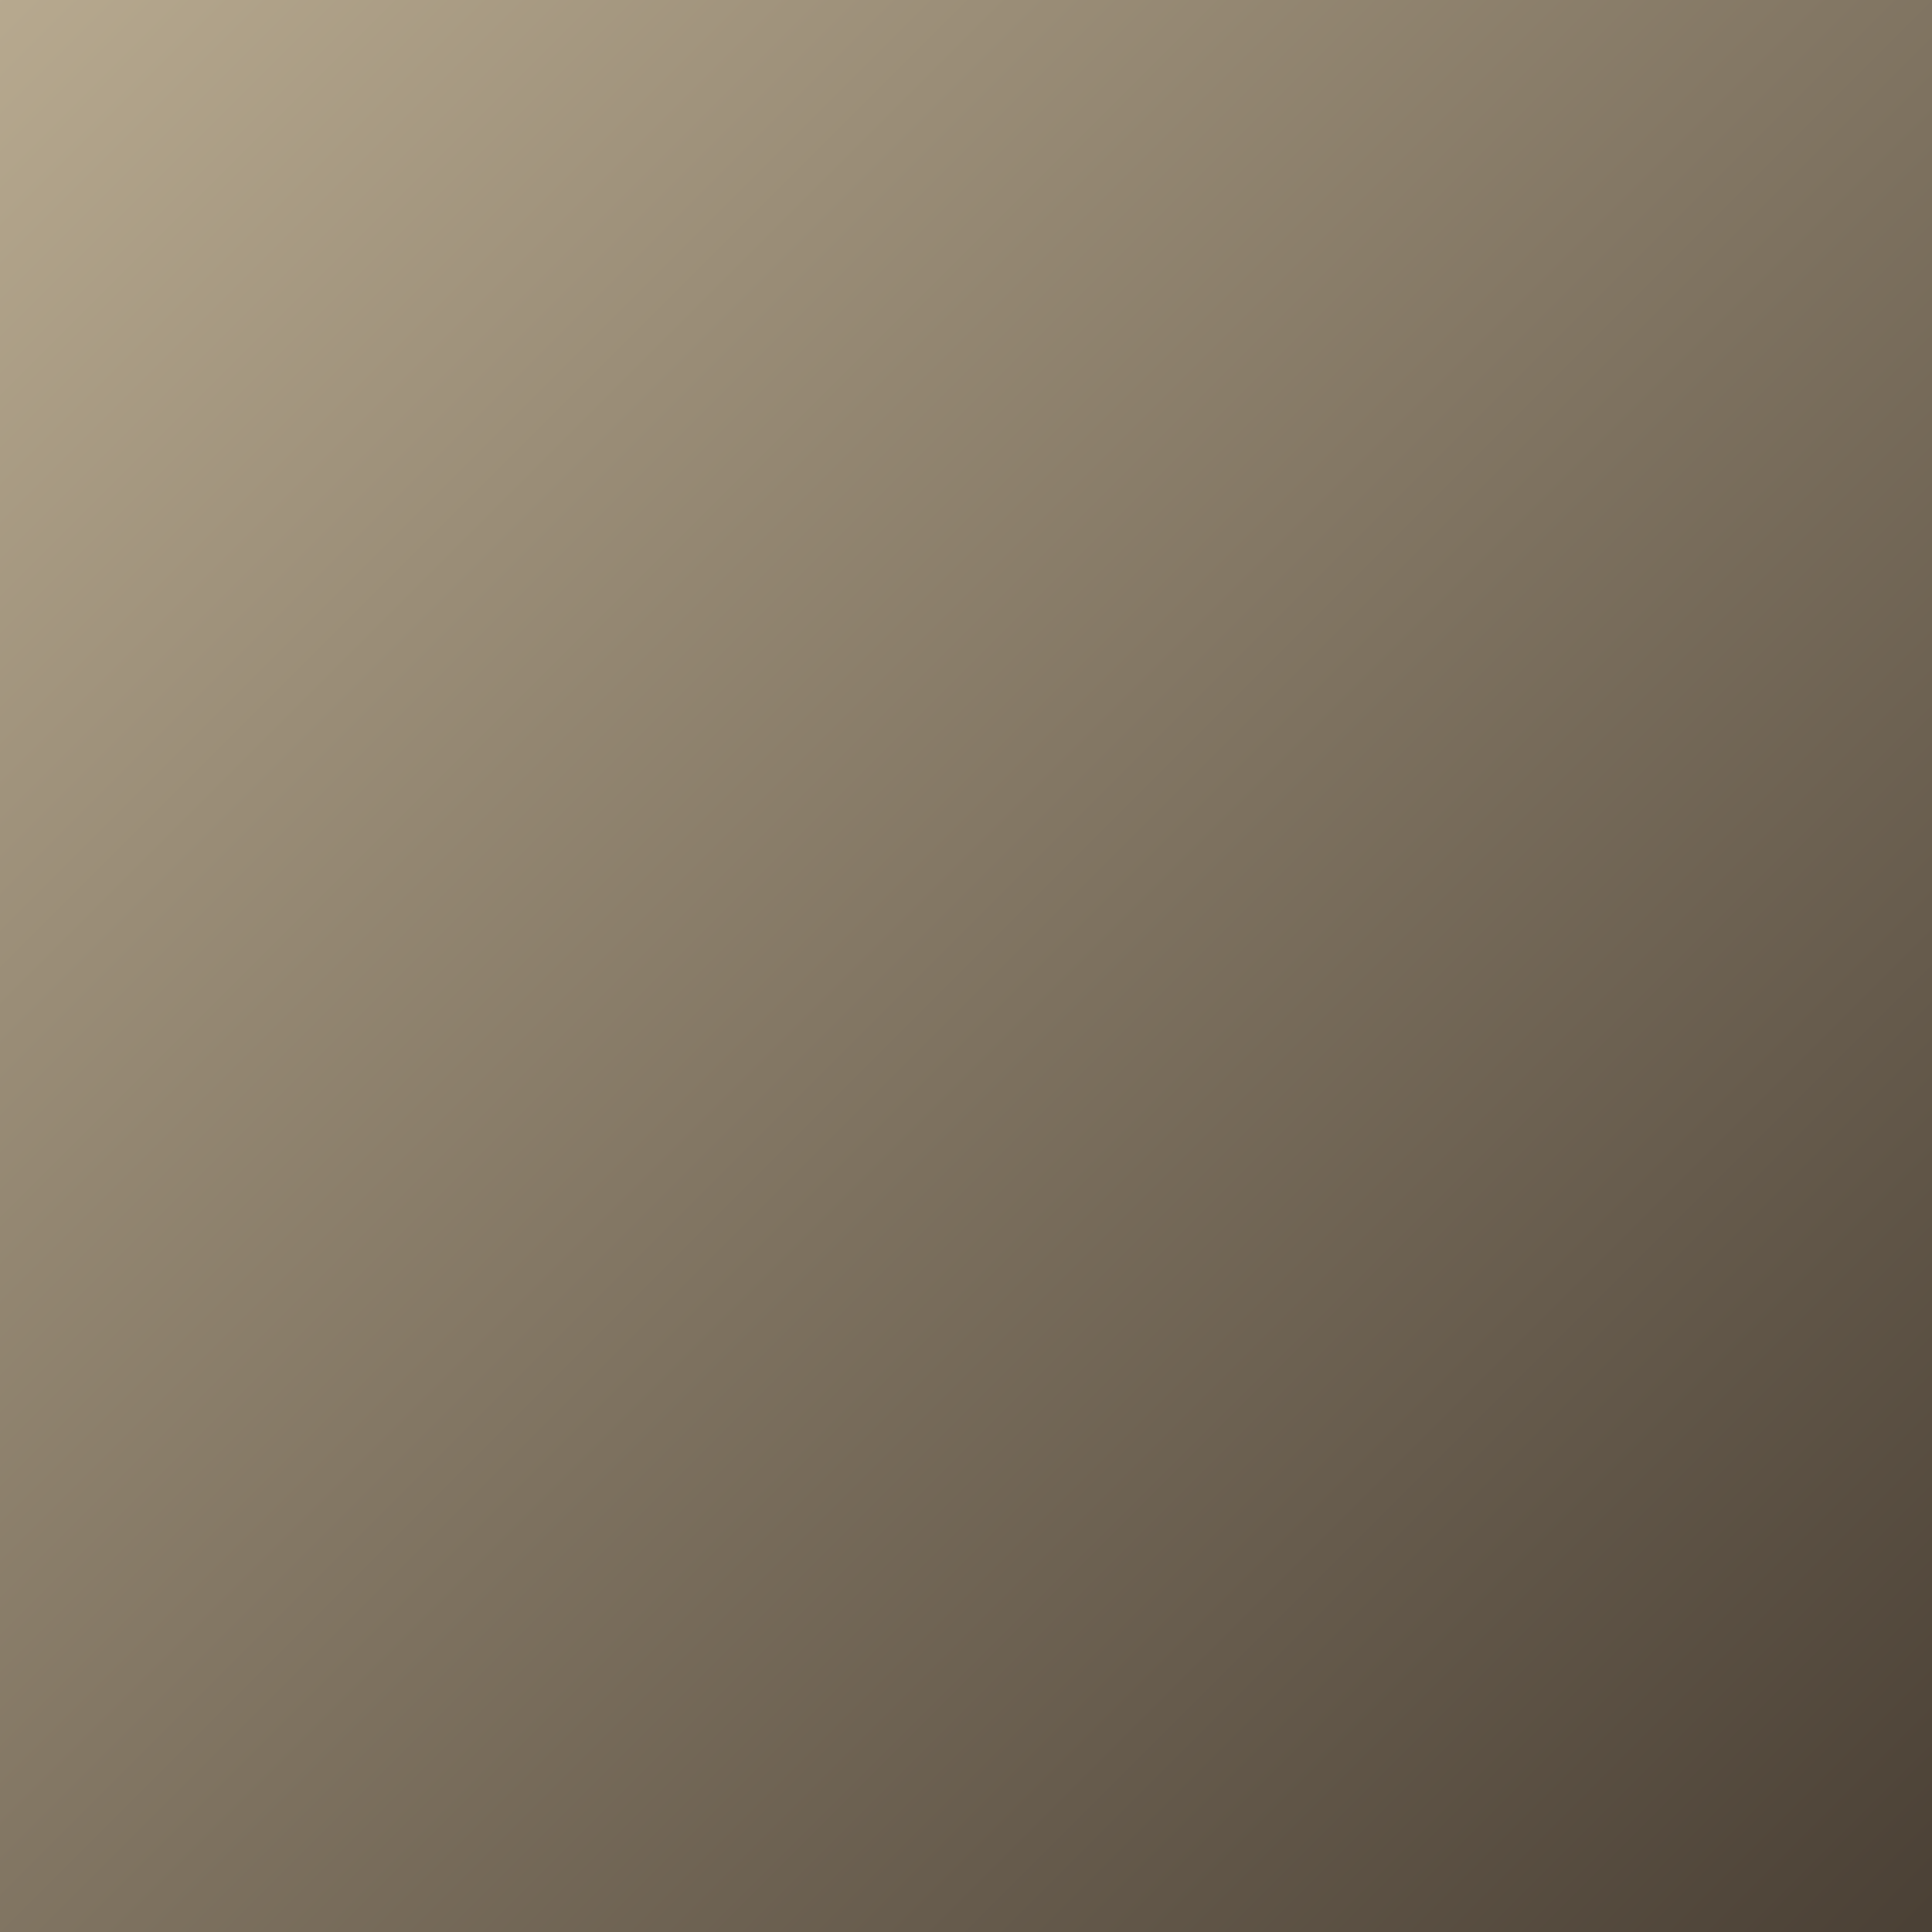
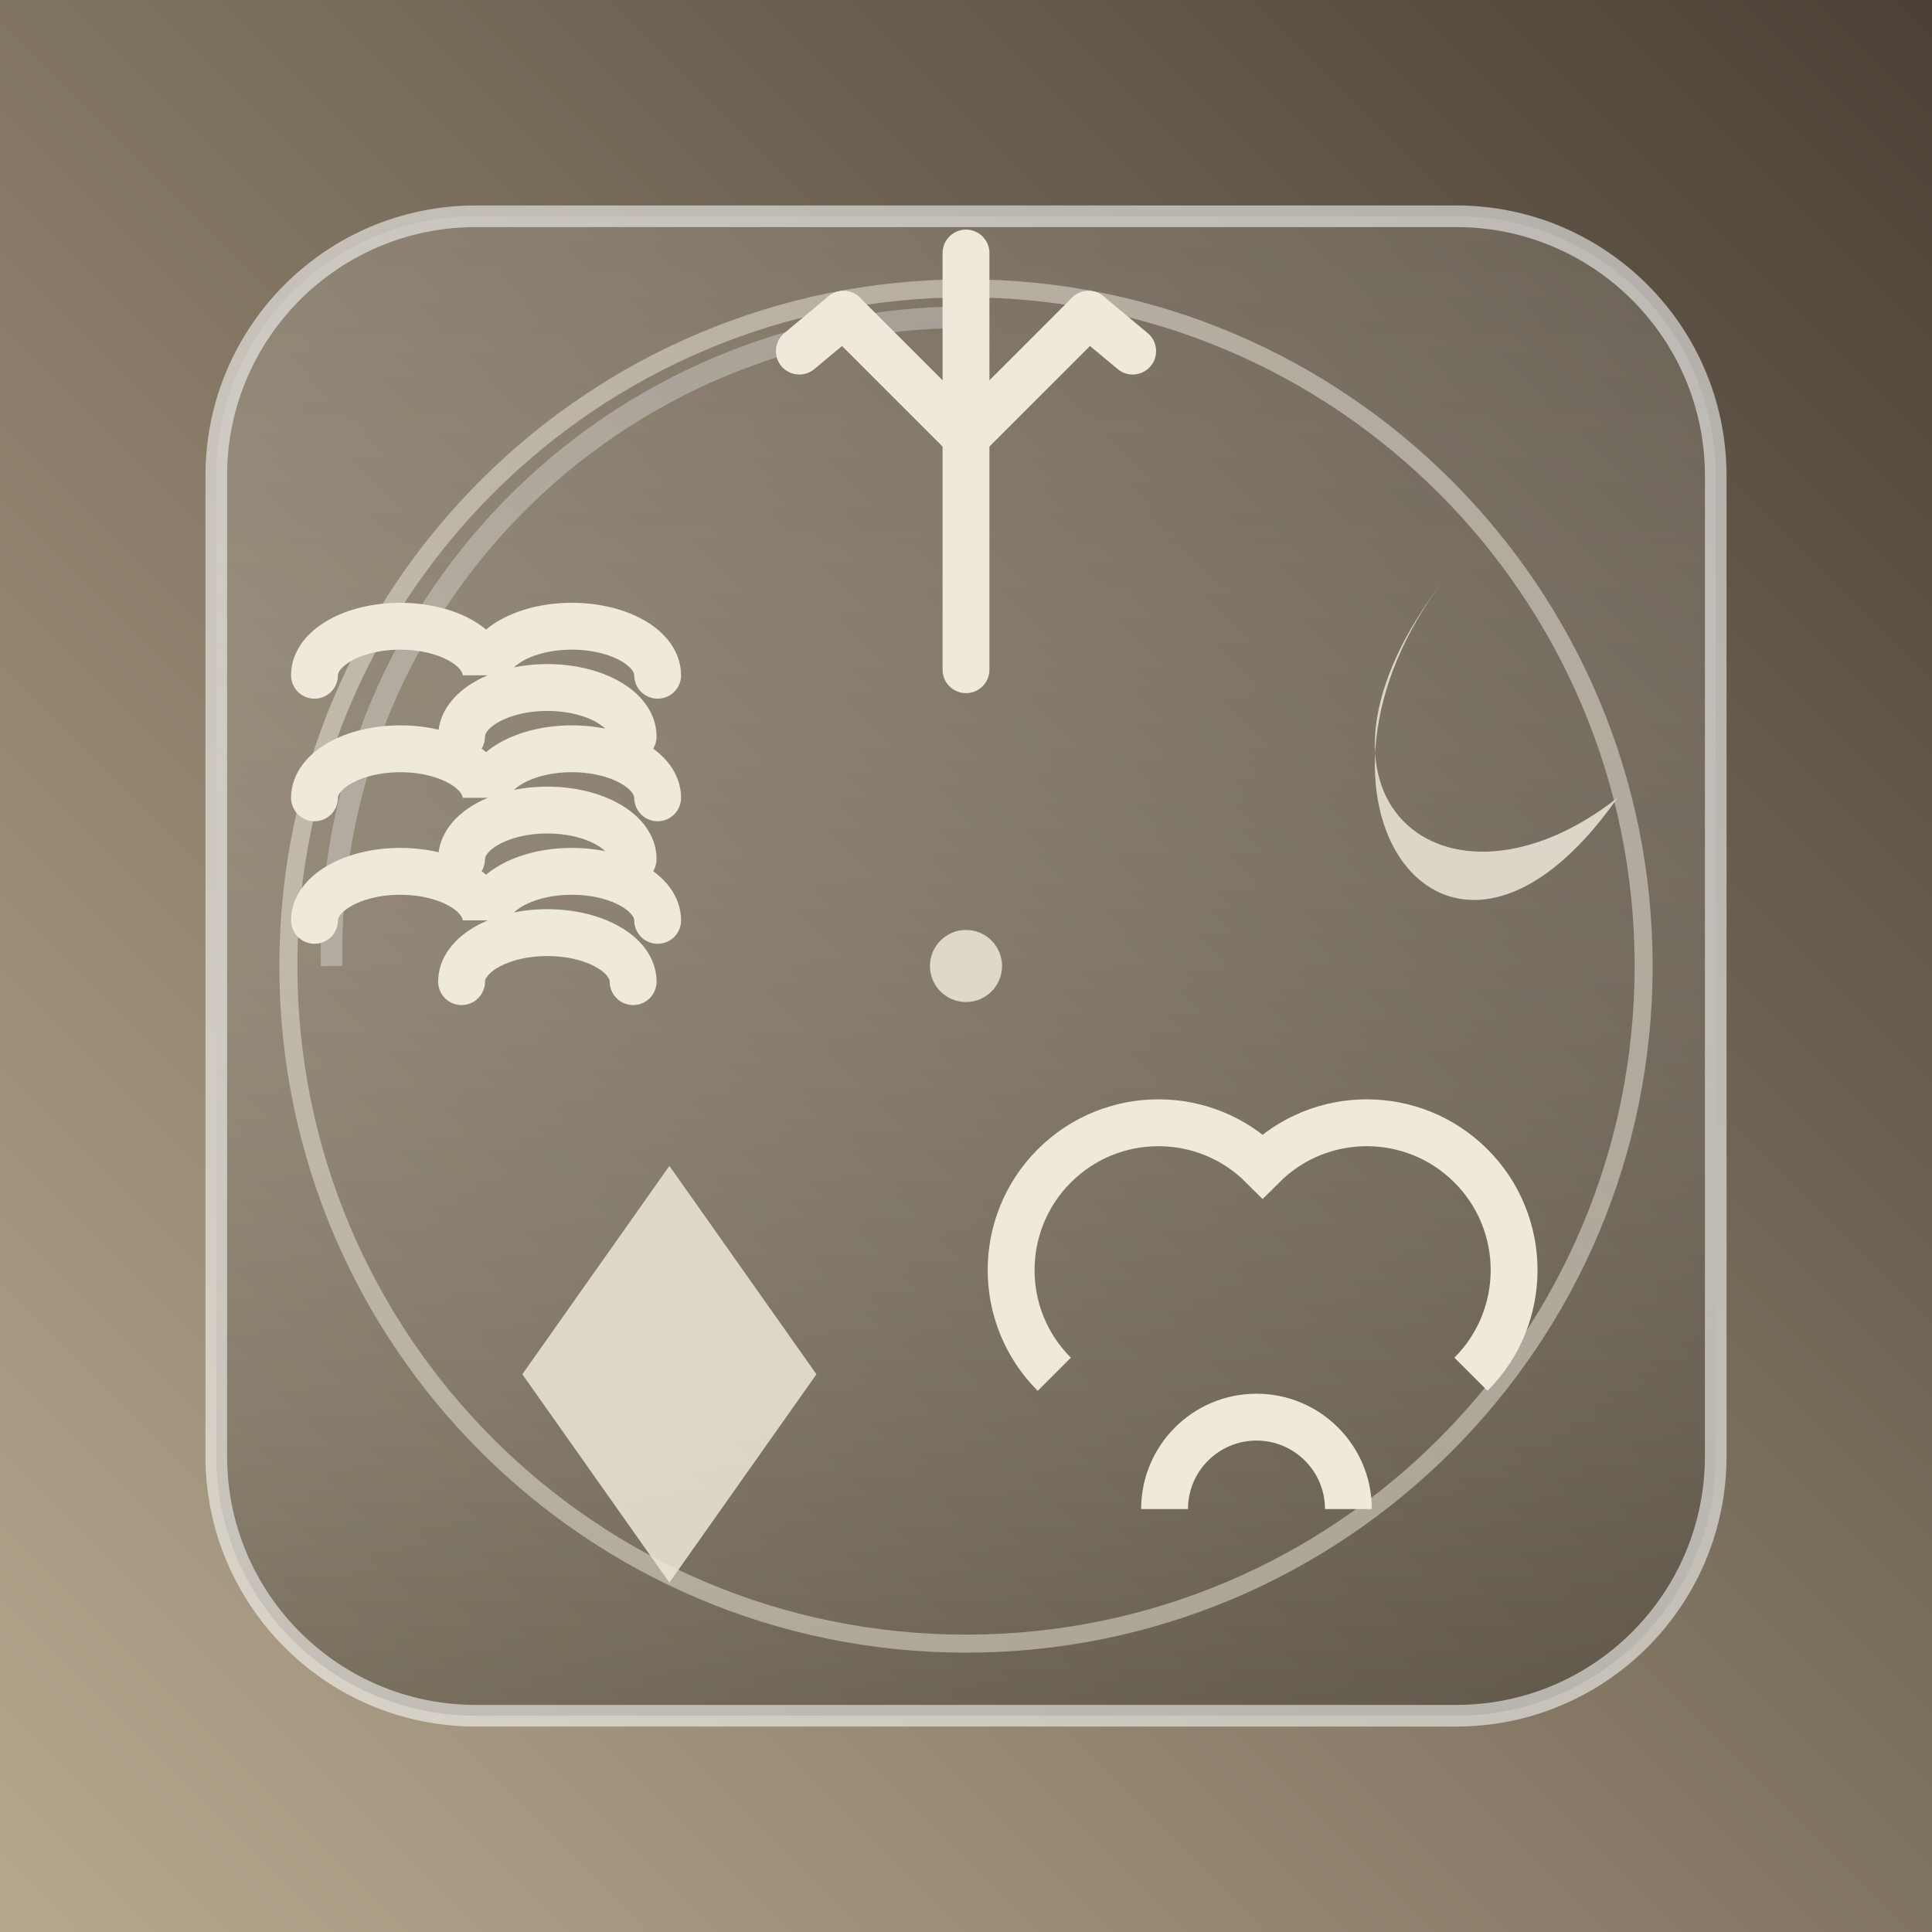
<svg xmlns="http://www.w3.org/2000/svg" viewBox="0 0 268 268" width="268" height="268">
  <defs>
-     <linearGradient id="bg" x1="0" y1="0" x2="1" y2="1">
+     <linearGradient id="bg" x1="0" y1="1" x2="1" y2="0">
      <stop offset="0" stop-color="#B7A98F" />
      <stop offset="1" stop-color="#4A4035" />
    </linearGradient>
+     <linearGradient id="glass" x1="0" y1="0" x2="0" y2="1">
+       <stop offset="0" stop-color="#FFFFFF" stop-opacity="0.12" />
+       <stop offset="1" stop-color="#1E1C18" stop-opacity="0.34" />
+     </linearGradient>
  </defs>
  <rect width="268" height="268" fill="url(#bg)" />
+   <rect x="30" y="30" width="208" height="208" rx="36" fill="url(#glass)" stroke="#FFFFFF" stroke-opacity="0.55" stroke-width="3" />
+   <path d="M46,134 A88 88 0 0 1 134,44" fill="none" stroke="#FFFFFF" stroke-opacity="0.30" stroke-width="3" />
+   <circle cx="134" cy="134" r="94" fill="none" stroke="#EFE9DC" stroke-opacity="0.5" stroke-width="2.5" />
+   <g stroke="#EFE9DC" stroke-width="6.5" stroke-linecap="round">
+     <line x1="134" y1="92.9" x2="134" y2="35.1" />
+     <line x1="134" y1="60.6" x2="117" y2="43.6" />
+     <line x1="134" y1="60.6" x2="151" y2="43.6" />
+     <line x1="117" y1="43.6" x2="110.88" y2="48.7" />
+     <line x1="151" y1="43.6" x2="157.12" y2="48.7" />
+   </g>
+   <path d="M200.574 80.069 C176.774 110.669,200.574 129.369, 224.374 110.669 C200.574 144.669, 176.774 110.669, 200.574 80.069 Z" fill="#EFE9DC" fill-opacity="0.84" />
+   <g stroke="#EFE9DC" stroke-width="6.5" fill="none">
+     <path d="M146.245 190.631 A14.28 14.28 0 0 1 175.145 161.731 A14.28 14.28 0 0 1 204.045 190.631" />
+     <path d="M161.545 209.331 A12.58 12.58 0 0 1 187.045 209.331" />
+   </g>
+   <polygon points="92.855,161.731 113.255,190.631 92.855,219.531 72.455,190.631" fill="#EFE9DC" fill-opacity="0.84" />
+   <g stroke="#EFE9DC" stroke-width="6.5" fill="none" stroke-linecap="round">
+     <path d="M43.626 93.669 A11.9 6.8 0 0 1 67.426 93.669 A11.9 6.8 0 0 1 91.226 93.669" />
+     <path d="M64.026 102.169 A11.9 6.8 0 0 1 87.826 102.169" />
+     <path d="M43.626 110.669 A11.9 6.8 0 0 1 67.426 110.669 A11.9 6.8 0 0 1 91.226 110.669" />
+     <path d="M64.026 119.169 A11.9 6.8 0 0 1 87.826 119.169" />
+     <path d="M43.626 127.669 A11.9 6.8 0 0 1 67.426 127.669 A11.9 6.8 0 0 1 91.226 127.669" />
+     <path d="M64.026 136.169 A11.9 6.8 0 0 1 87.826 136.169" />
+   </g>
+   <circle cx="134" cy="134" r="5" fill="#EFE9DC" fill-opacity="0.84" />
</svg>
